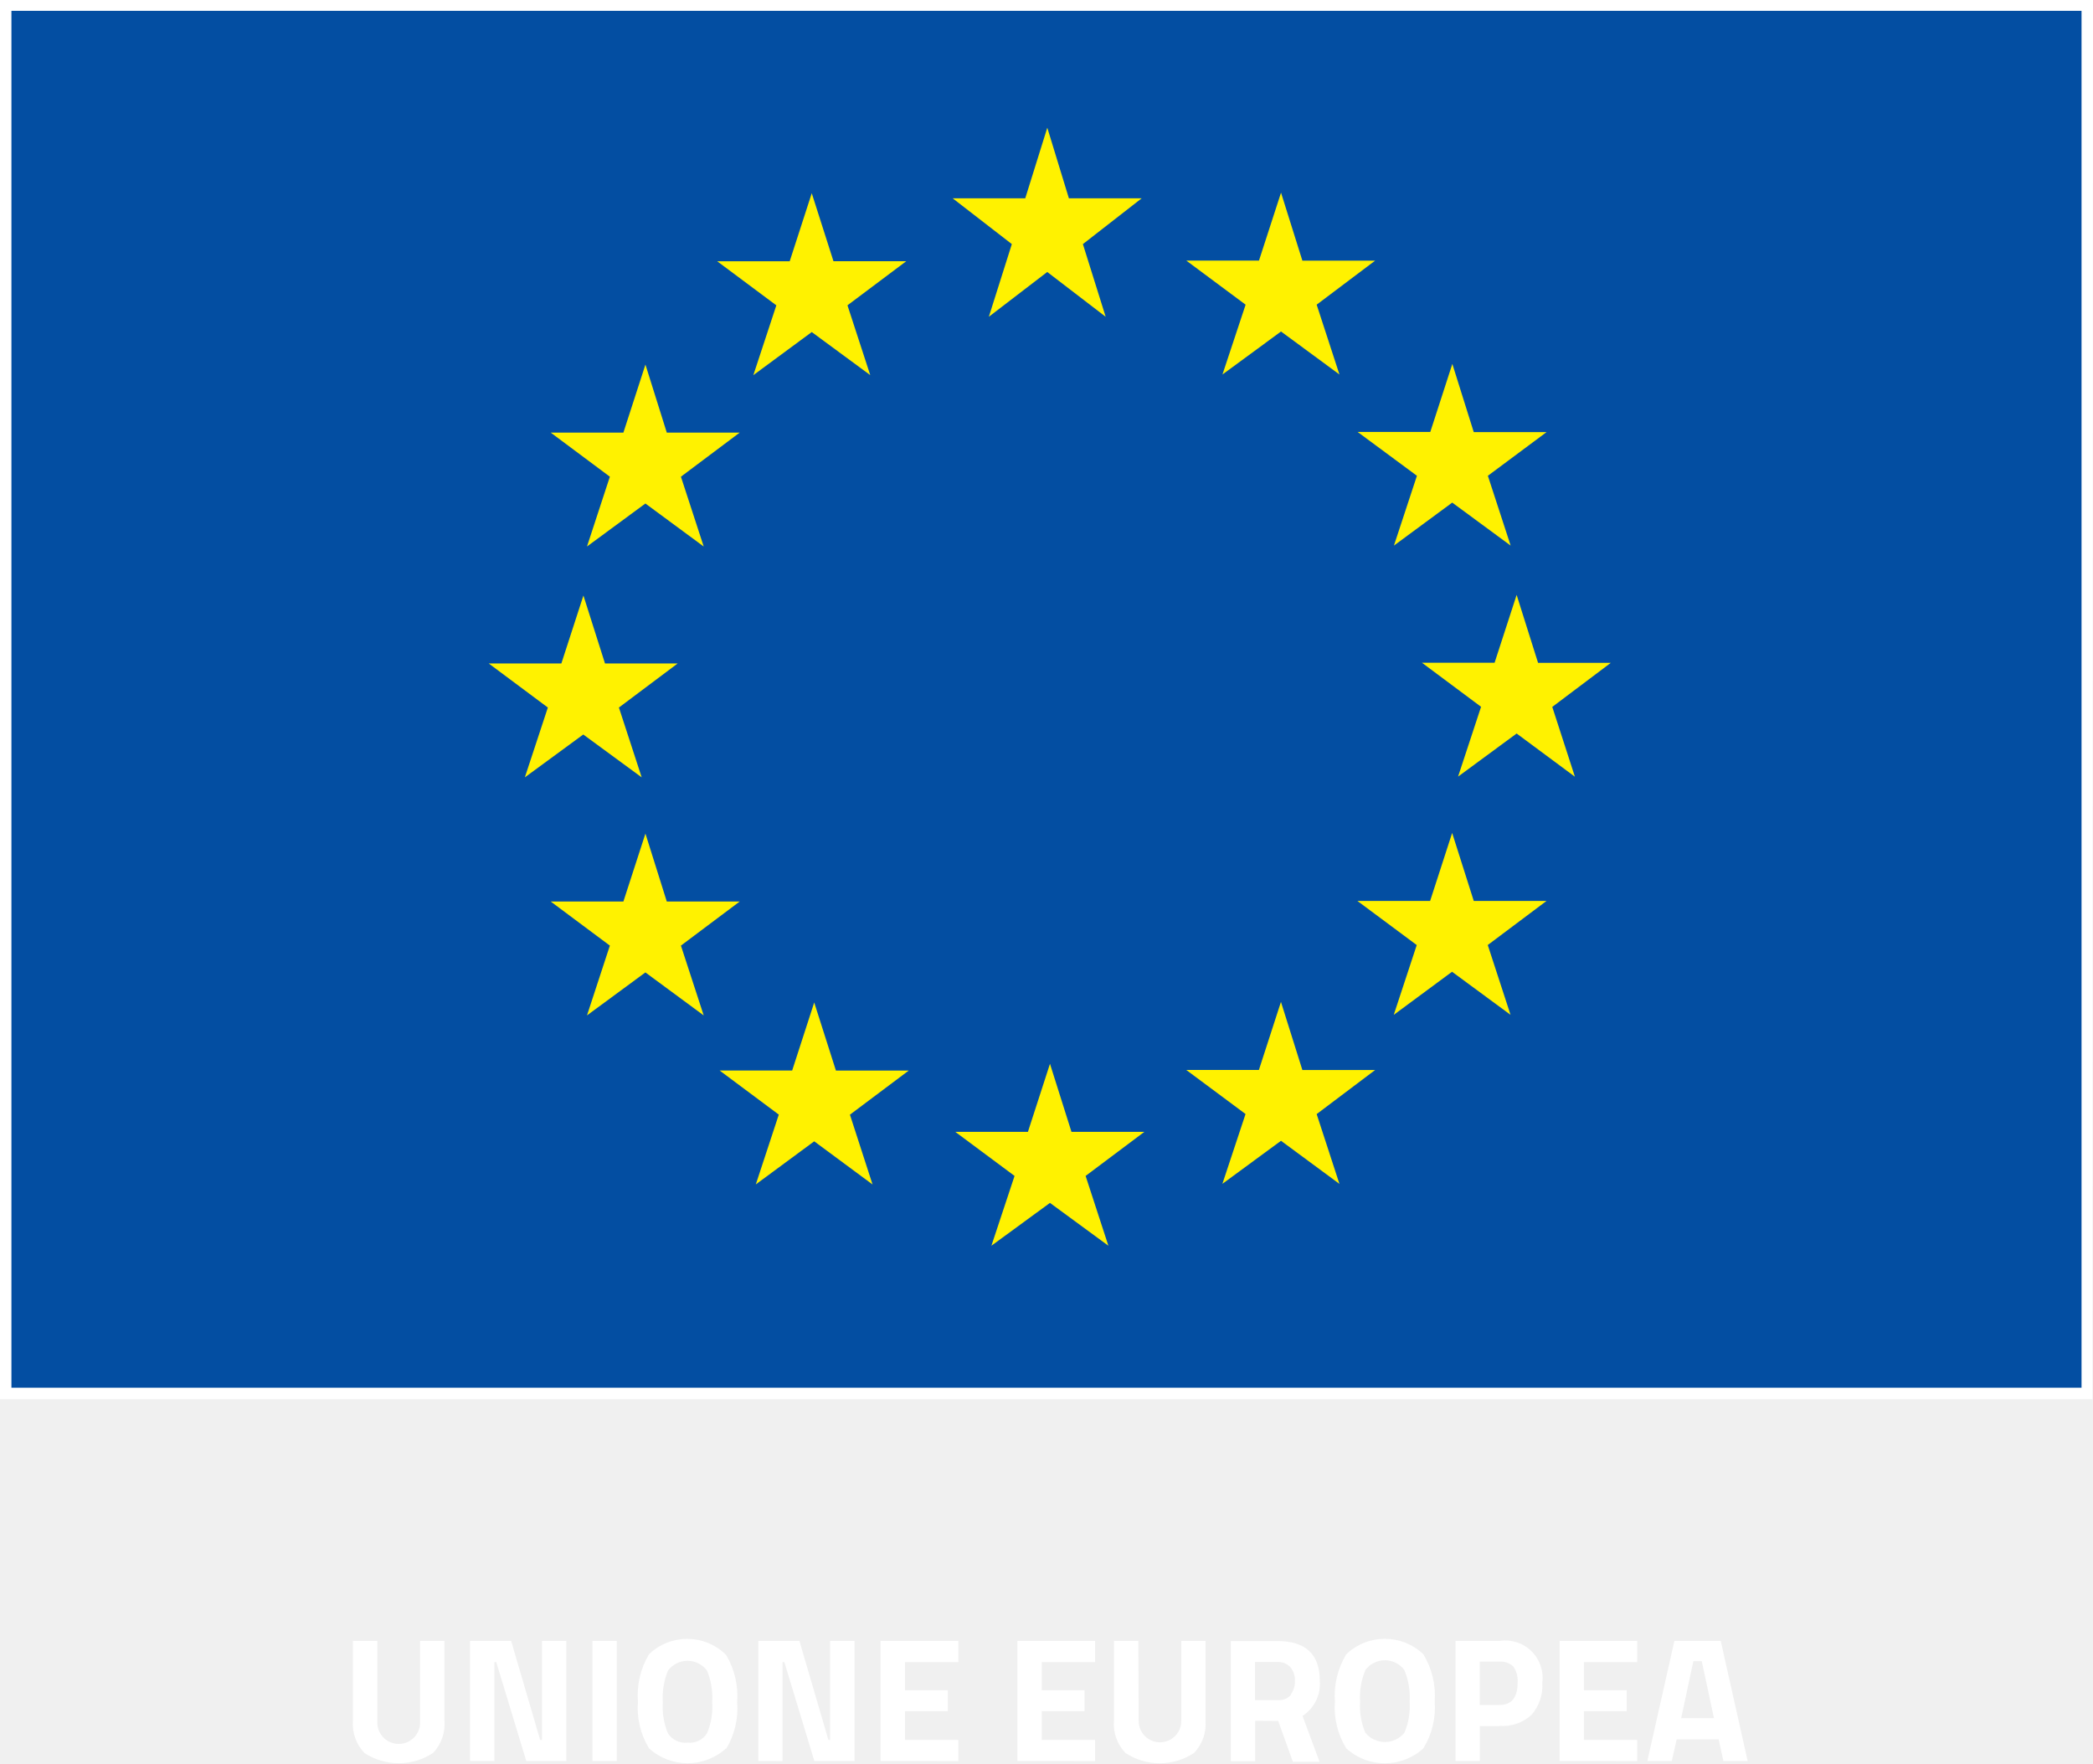
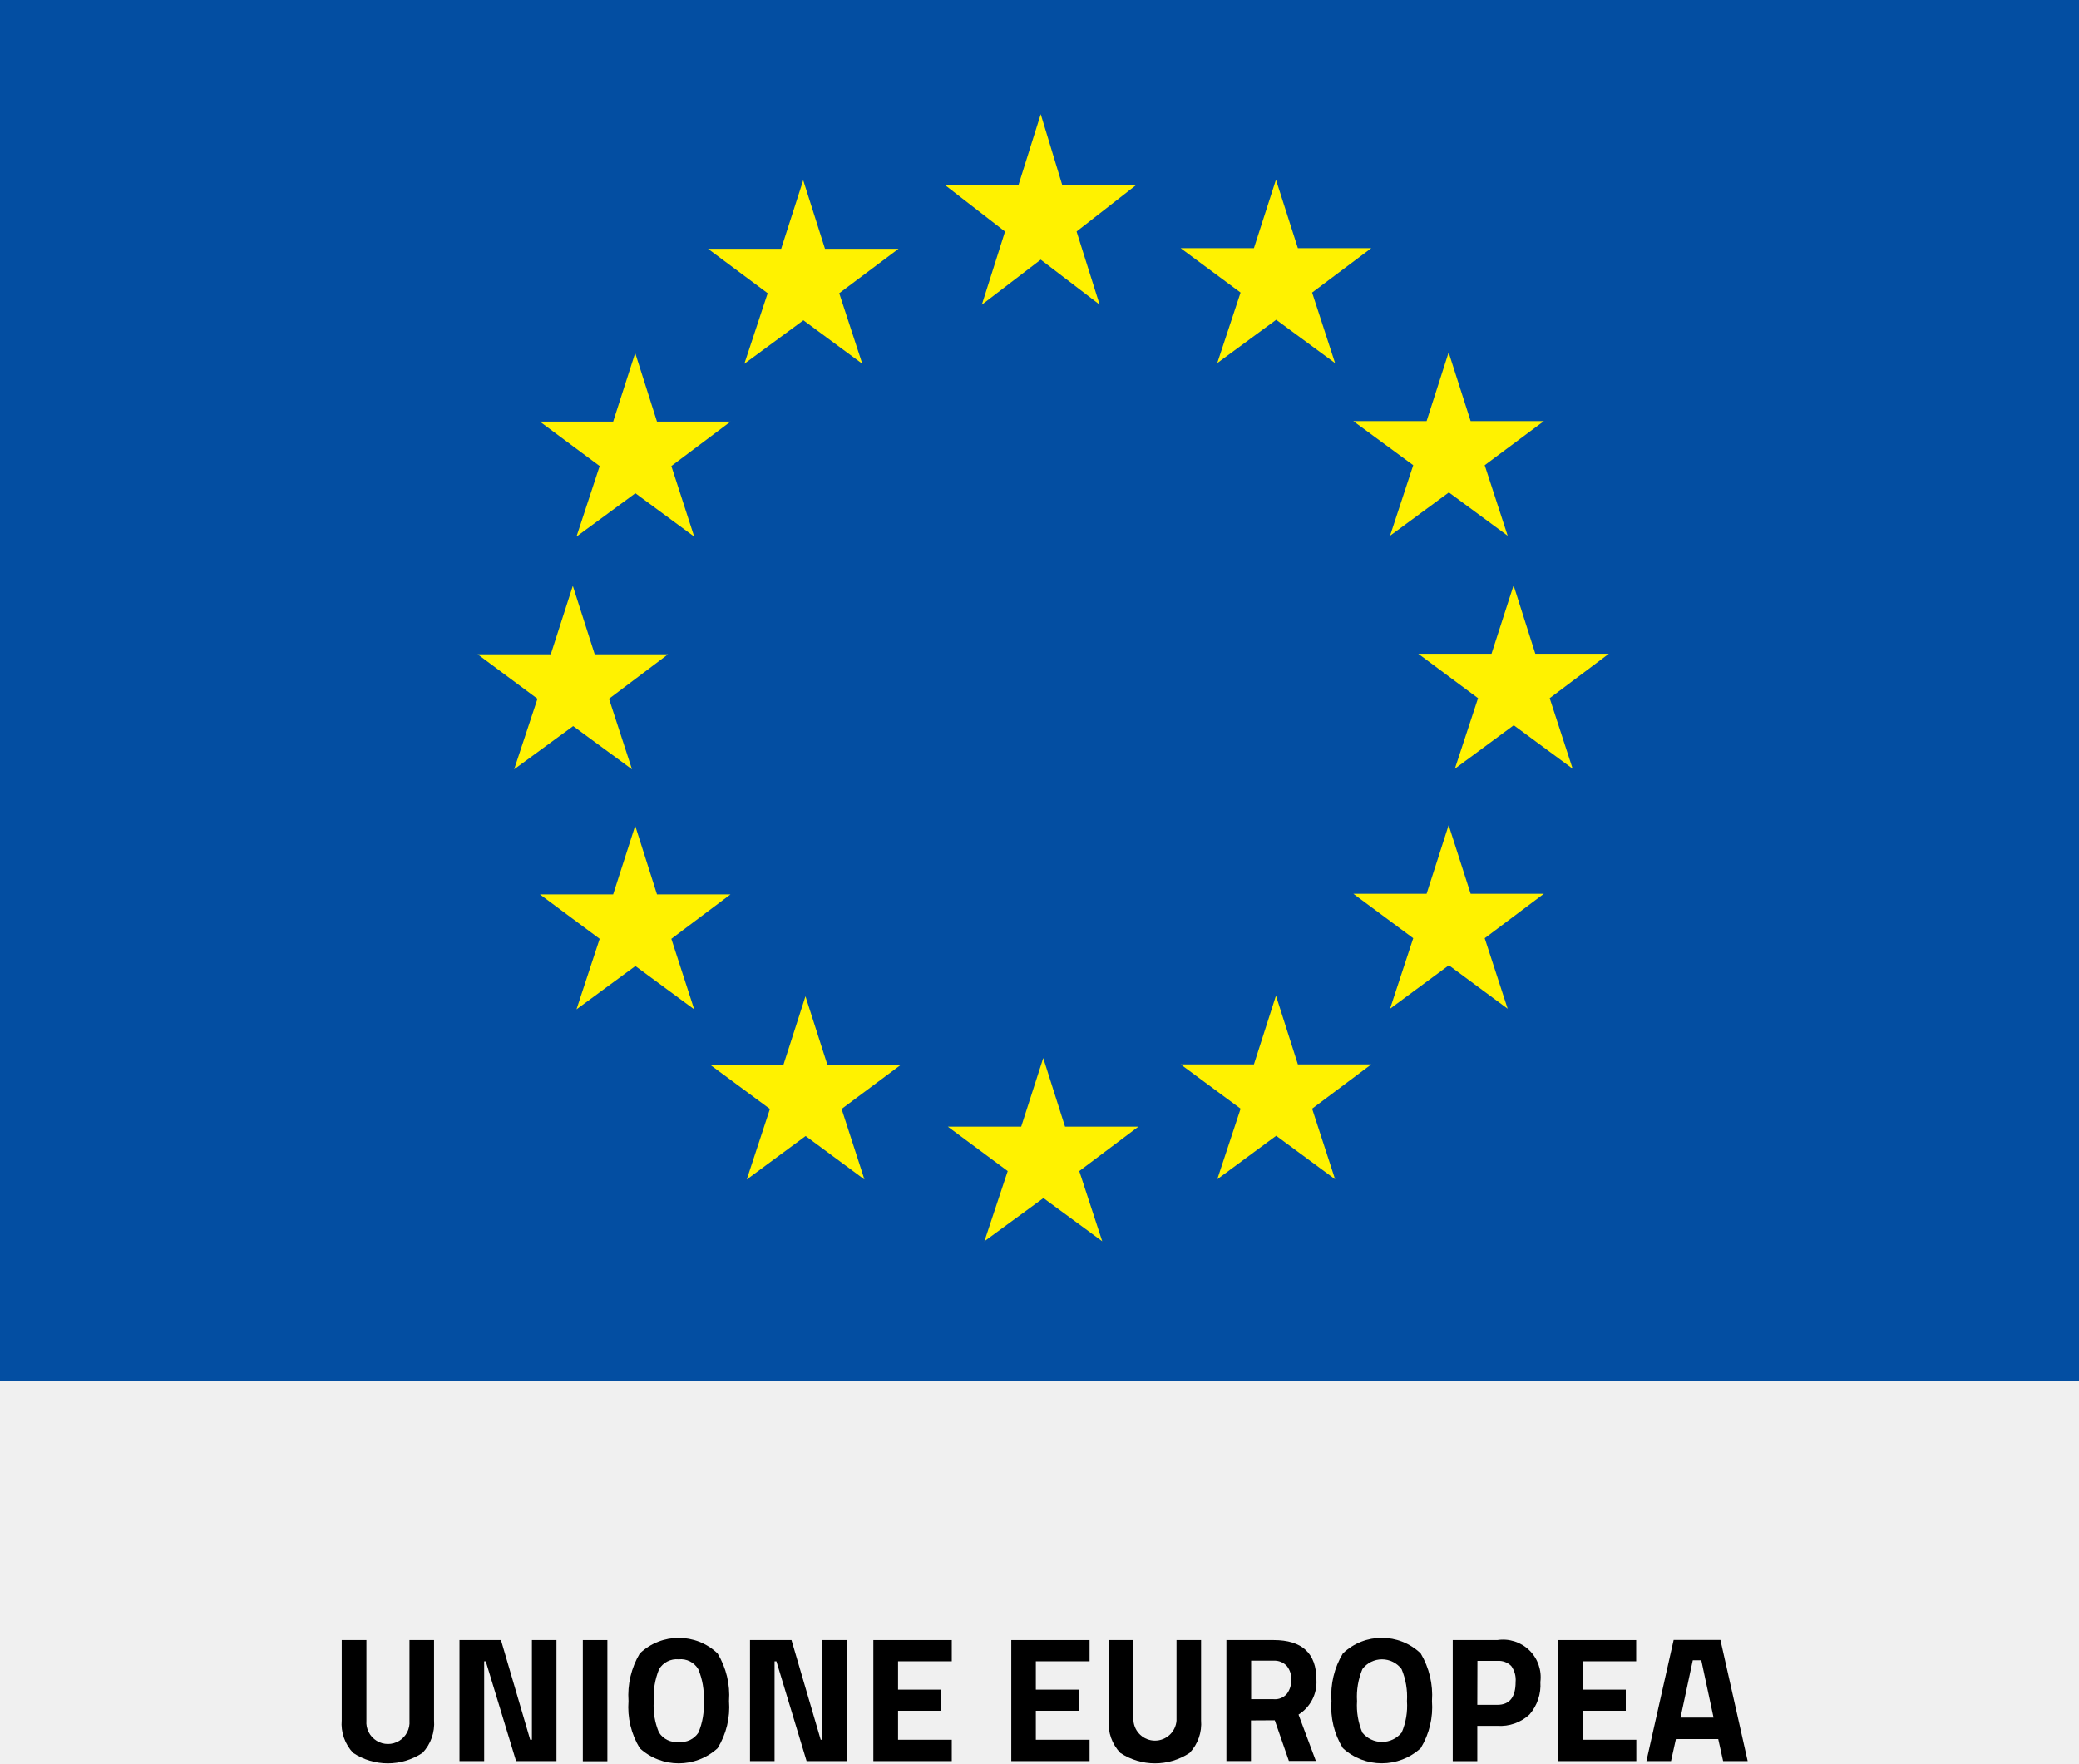
- <svg xmlns="http://www.w3.org/2000/svg" width="56.969" height="48" viewBox="0 0 56.969 48">
+ <svg xmlns="http://www.w3.org/2000/svg" width="47.16" height="40" viewBox="0 0 47.16 40">
  <defs>
-     <style>.a{fill:#fff;}.b{fill:#034ea2;}.c{fill:#fff200;}</style>
+     <style>.a{fill:#034ea2;}.b{fill:#fff200;}</style>
  </defs>
-   <g transform="translate(0 -0.05)">
-     <g transform="translate(0 0.05)">
-       <path class="a" d="M29.648,137.03a.583.583,0,1,0,1.163,0v-2.18h.663v2.164a1.146,1.146,0,0,1-.308.885,1.7,1.7,0,0,1-1.872,0,1.15,1.15,0,0,1-.311-.885V134.85h.663Z" transform="translate(-19.377 -90.187)" />
-       <path class="a" d="M38.61,138.12v-3.27h1.12l.789,2.694h.05V134.85h.663v3.27h-1.09l-.818-2.694h-.05v2.694Z" transform="translate(-25.817 -90.187)" />
-       <rect class="a" width="0.663" height="3.27" transform="translate(16.126 44.663)" />
-       <path class="a" d="M54.782,137.645a1.557,1.557,0,0,1-2.1,0,2.117,2.117,0,0,1-.3-1.272,2.177,2.177,0,0,1,.3-1.286,1.5,1.5,0,0,1,2.1.017,2.177,2.177,0,0,1,.3,1.286,2.117,2.117,0,0,1-.3,1.272m-1.584-.424a.557.557,0,0,0,.533.252.55.55,0,0,0,.53-.252,1.816,1.816,0,0,0,.142-.845,1.932,1.932,0,0,0-.142-.865.663.663,0,0,0-1.06,0,1.932,1.932,0,0,0-.142.865,1.869,1.869,0,0,0,.139.845" transform="translate(-35.018 -90.059)" />
-       <path class="a" d="M62.29,138.12v-3.27h1.12l.789,2.694h.046V134.85h.666v3.27H63.817L63,135.427h-.05v2.694Z" transform="translate(-41.651 -90.187)" />
-       <path class="a" d="M72.34,138.12v-3.27h2.117v.577H73.006v.765h1.163v.57H73.006v.782h1.451v.577Z" transform="translate(-48.372 -90.187)" />
-       <path class="a" d="M83.58,138.12v-3.27h2.114v.577H84.243v.765h1.163v.57H84.243v.782h1.451v.577Z" transform="translate(-55.887 -90.187)" />
-       <path class="a" d="M92.181,137.03a.58.58,0,1,0,1.16,0v-2.18H94v2.164a1.136,1.136,0,0,1-.311.885,1.69,1.69,0,0,1-1.869,0,1.136,1.136,0,0,1-.311-.885V134.85h.663Z" transform="translate(-61.188 -90.187)" />
-       <path class="a" d="M101.773,137.024v1.1h-.663v-3.27h1.269c.769,0,1.153.361,1.153,1.077a1.04,1.04,0,0,1-.47.961l.464,1.249H102.8l-.4-1.113Zm.967-.712a.59.59,0,0,0,.116-.378.547.547,0,0,0-.126-.371.447.447,0,0,0-.355-.139h-.606v1.037h.63a.421.421,0,0,0,.351-.146" transform="translate(-67.609 -90.187)" />
-       <path class="a" d="M112.063,137.659a1.554,1.554,0,0,1-2.1,0,2.114,2.114,0,0,1-.308-1.272,2.174,2.174,0,0,1,.308-1.286,1.517,1.517,0,0,1,2.1,0,2.173,2.173,0,0,1,.308,1.286,2.114,2.114,0,0,1-.308,1.272m-1.58-.424a.686.686,0,0,0,1.064,0,1.862,1.862,0,0,0,.142-.845,1.925,1.925,0,0,0-.146-.865.663.663,0,0,0-1.057,0,1.925,1.925,0,0,0-.146.865,1.862,1.862,0,0,0,.142.845" transform="translate(-73.32 -90.073)" />
-       <path class="a" d="M120.773,137.169h-.54v.951h-.663v-3.27h1.2a1.017,1.017,0,0,1,1.163,1.136,1.209,1.209,0,0,1-.295.878,1.16,1.16,0,0,1-.868.3m-.54-.57h.537c.331,0,.494-.2.494-.613a.663.663,0,0,0-.119-.437.487.487,0,0,0-.374-.129h-.537Z" transform="translate(-79.953 -90.187)" />
-       <path class="a" d="M128.12,138.12v-3.27h2.114v.577h-1.451v.765h1.163v.57h-1.163v.782h1.451v.577Z" transform="translate(-85.67 -90.187)" />
-       <path class="a" d="M135.33,138.12l.736-3.27h1.262l.732,3.27H137.4l-.129-.59h-1.143l-.133.59Zm1.252-2.72-.331,1.551h.891l-.331-1.551Z" transform="translate(-90.491 -90.187)" />
-       <rect class="b" width="56.641" height="37.788" transform="translate(0.156 0.139)" />
-       <path class="a" d="M56.657,37.822H.311V.345H56.657ZM56.969.05H0V38.136H56.952Z" transform="translate(0 -0.05)" />
-       <path class="c" d="M81.431,12.462h1.981l-1.6,1.246.62,1.978-1.59-1.219-1.59,1.219.626-1.978-1.61-1.246h1.975l.6-1.922Z" transform="translate(-52.337 -7.064)" />
-       <path class="c" d="M81.641,89.292h1.985l-1.6,1.2.62,1.9-1.59-1.166-1.594,1.166.63-1.9-1.614-1.2h1.978l.6-1.852Z" transform="translate(-52.477 -58.485)" />
-       <path class="c" d="M100.611,84.212h1.981L101,85.412l.62,1.9-1.59-1.173L98.434,87.31l.63-1.9-1.614-1.2h1.978l.6-1.852Z" transform="translate(-65.162 -55.088)" />
-       <path class="c" d="M100.611,17.729h1.981L101,18.928l.62,1.9-1.59-1.17-1.594,1.17.63-1.9-1.614-1.2h1.978l.6-1.849Z" transform="translate(-65.162 -10.635)" />
-       <path class="c" d="M114.691,31.812h1.981L115.075,33l.62,1.9-1.59-1.17-1.587,1.17.626-1.9-1.614-1.193h1.978l.6-1.852Z" transform="translate(-74.577 -20.05)" />
-       <path class="c" d="M114.691,70.322h1.981l-1.6,1.2.62,1.9L114.1,72.25l-1.587,1.173.626-1.9-1.614-1.2h1.978l.6-1.852Z" transform="translate(-74.577 -45.8)" />
-       <path class="c" d="M119.971,50.776h1.981l-1.594,1.2.616,1.9L119.388,52.7l-1.594,1.173.626-1.9-1.61-1.2h1.978l.6-1.846Z" transform="translate(-78.107 -32.735)" />
-       <path class="c" d="M62.091,17.772h1.981l-1.6,1.2.62,1.9L61.5,19.7l-1.59,1.173.626-1.9-1.61-1.2H60.9l.6-1.852Z" transform="translate(-39.405 -10.662)" />
-       <path class="c" d="M48.4,31.852h1.985l-1.6,1.2.62,1.9-1.587-1.17-1.59,1.17.623-1.9-1.61-1.2h1.978l.6-1.852Z" transform="translate(-30.251 -20.077)" />
-       <path class="c" d="M43.321,50.819H45.3l-1.6,1.2.62,1.9-1.59-1.166-1.59,1.166.626-1.9-1.61-1.2h1.978l.6-1.849Z" transform="translate(-26.854 -32.761)" />
-       <path class="c" d="M48.4,70.379h1.985l-1.6,1.2.62,1.9-1.587-1.17-1.59,1.17.623-1.9-1.61-1.2h1.978l.6-1.849Z" transform="translate(-30.251 -45.841)" />
-       <path class="c" d="M62.291,84.262h1.981l-1.6,1.2.616,1.9L61.7,86.187l-1.59,1.173.626-1.9-1.61-1.2H61.1l.6-1.852Z" transform="translate(-39.538 -55.122)" />
-     </g>
-   </g>
+   <rect class="a" width="47.16" height="31.319" />
+   <path d="M28.4,135.449a.49.49,0,1,0,.977,0V133.62h.557v1.818a.963.963,0,0,1-.262.741,1.425,1.425,0,0,1-1.573,0,.96.96,0,0,1-.259-.741V133.62H28.4Z" transform="translate(-20.088 -96.421)" />
+   <path d="M37.44,136.365V133.62h.941l.663,2.261h.039V133.62h.557v2.745h-.916l-.688-2.263H38v2.263Z" transform="translate(-27.017 -96.421)" />
+   <rect width="0.557" height="2.748" transform="translate(13.221 37.199)" />
+   <path d="M53.218,135.928a1.308,1.308,0,0,1-1.765,0,1.793,1.793,0,0,1-.256-1.069,1.857,1.857,0,0,1,.256-1.08,1.278,1.278,0,0,1,1.765,0,1.835,1.835,0,0,1,.259,1.08,1.771,1.771,0,0,1-.259,1.069m-1.328-.354a.468.468,0,0,0,.445.212.473.473,0,0,0,.448-.212,1.579,1.579,0,0,0,.12-.713,1.626,1.626,0,0,0-.123-.724.459.459,0,0,0-.445-.225.465.465,0,0,0-.445.225,1.67,1.67,0,0,0-.12.727,1.539,1.539,0,0,0,.12.713" transform="translate(-36.94 -96.276)" />
+   <path d="M61.11,136.365V133.62h.941l.663,2.261h.039V133.62h.56v2.745h-.919l-.685-2.263h-.042v2.263Z" transform="translate(-44.097 -96.421)" />
+   <path d="M71.16,136.365V133.62h1.779v.482H71.72v.643H72.7v.479H71.72v.657h1.219v.484Z" transform="translate(-51.349 -96.421)" />
+   <path d="M82.4,136.365V133.62h1.776v.482H82.957v.643h.977v.479h-.977v.657h1.219v.484Z" transform="translate(-59.46 -96.421)" />
+   <path d="M90.9,135.449a.49.49,0,0,0,.977,0V133.62h.557v1.818a.96.96,0,0,1-.259.741,1.425,1.425,0,0,1-1.573,0,.963.963,0,0,1-.262-.741V133.62H90.9Z" transform="translate(-65.189 -96.421)" />
+   <path d="M100.487,135.443v.921H99.93V133.62H101c.646,0,.972.3.972.9a.869.869,0,0,1-.406.791l.393,1.05h-.612l-.32-.921Zm.813-.6a.5.5,0,0,0,.1-.32.456.456,0,0,0-.1-.315.379.379,0,0,0-.3-.12h-.509v.874H101a.356.356,0,0,0,.3-.12" transform="translate(-72.11 -96.421)" />
+   <path d="M110.5,135.942a1.308,1.308,0,0,1-1.765,0,1.77,1.77,0,0,1-.259-1.069,1.835,1.835,0,0,1,.259-1.08,1.278,1.278,0,0,1,1.765,0,1.857,1.857,0,0,1,.256,1.08,1.793,1.793,0,0,1-.256,1.069m-1.325-.354a.576.576,0,0,0,.894,0,1.54,1.54,0,0,0,.12-.713,1.626,1.626,0,0,0-.123-.727.557.557,0,0,0-.888,0,1.626,1.626,0,0,0-.122.727,1.579,1.579,0,0,0,.12.713" transform="translate(-78.273 -96.291)" />
+   <path d="M119.381,135.566h-.454v.8h-.557V133.62h1.011a.853.853,0,0,1,.977.952,1.016,1.016,0,0,1-.248.738.974.974,0,0,1-.729.256m-.454-.476h.454c.278,0,.415-.173.415-.518a.534.534,0,0,0-.1-.365.4.4,0,0,0-.315-.114h-.451Z" transform="translate(-85.416 -96.421)" />
+   <path d="M126.94,136.365V133.62h1.776v.482H127.5v.643h.98v.479h-.98v.657h1.219v.484Z" transform="translate(-91.601 -96.421)" />
+   <path d="M134.15,136.358l.618-2.748h1.061l.618,2.748h-.557l-.111-.5h-.96l-.111.5Zm1.052-2.286-.278,1.3h.749l-.278-1.3Z" transform="translate(-96.803 -96.414)" />
+   <path class="b" d="M79.683,10.915h1.665l-1.342,1.047.523,1.659L79.193,12.6l-1.336,1.022.526-1.659L77.03,10.915h1.656L79.193,9.3Z" transform="translate(-55.585 -6.711)" />
+   <path class="b" d="M79.889,87.756h1.665l-1.342,1.008.521,1.592-1.334-.98-1.339.98.529-1.592L77.23,87.756h1.665l.5-1.556Z" transform="translate(-55.73 -62.202)" />
+   <path class="b" d="M98.859,82.679h1.665l-1.342,1.005.521,1.6-1.336-.986-1.336.986.529-1.6L96.2,82.679h1.662l.5-1.559Z" transform="translate(-69.418 -58.537)" />
+   <path class="b" d="M98.859,16.193h1.665L99.182,17.2l.521,1.6-1.336-.983L97.03,18.8l.529-1.6L96.2,16.193h1.662l.5-1.553Z" transform="translate(-69.418 -10.564)" />
+   <path class="b" d="M112.939,30.269H114.6l-1.342,1,.521,1.6-1.334-.983-1.334.983.526-1.6-1.359-1h1.662l.5-1.559Z" transform="translate(-79.579 -20.717)" />
+   <path class="b" d="M112.939,68.786H114.6l-1.342,1.008.521,1.6-1.334-.986-1.334.986.526-1.6-1.359-1.008h1.662l.5-1.556Z" transform="translate(-79.579 -48.514)" />
+   <path class="b" d="M118.216,49.241h1.668l-1.342,1.008.521,1.6-1.336-.986-1.336.986.526-1.6-1.356-1.008h1.662l.5-1.551Z" transform="translate(-83.389 -34.413)" />
+   <path class="b" d="M60.343,16.236h1.668l-1.345,1.008.523,1.6-1.336-.986-1.339.986.529-1.6L57.69,16.236h1.659l.5-1.556Z" transform="translate(-41.629 -10.593)" />
+   <path class="b" d="M46.646,30.316h1.668l-1.342,1.008.518,1.6-1.334-.983-1.336.983.526-1.6L43.99,30.316h1.662l.5-1.556Z" transform="translate(-31.743 -20.753)" />
+   <path class="b" d="M41.576,49.283h1.662L41.9,50.291l.521,1.6-1.334-.98-1.339.98.529-1.6L38.92,49.283h1.659l.5-1.553Z" transform="translate(-28.085 -34.442)" />
+   <path class="b" d="M46.646,68.836h1.668l-1.342,1.008.518,1.6-1.334-.983-1.336.983.526-1.6L43.99,68.836h1.662l.5-1.556Z" transform="translate(-31.743 -48.55)" />
+   <path class="b" d="M60.536,82.726H62.2l-1.342,1,.518,1.6-1.334-.986-1.336.986.526-1.6-1.353-1h1.659l.5-1.556Z" transform="translate(-41.767 -58.573)" />
</svg>
